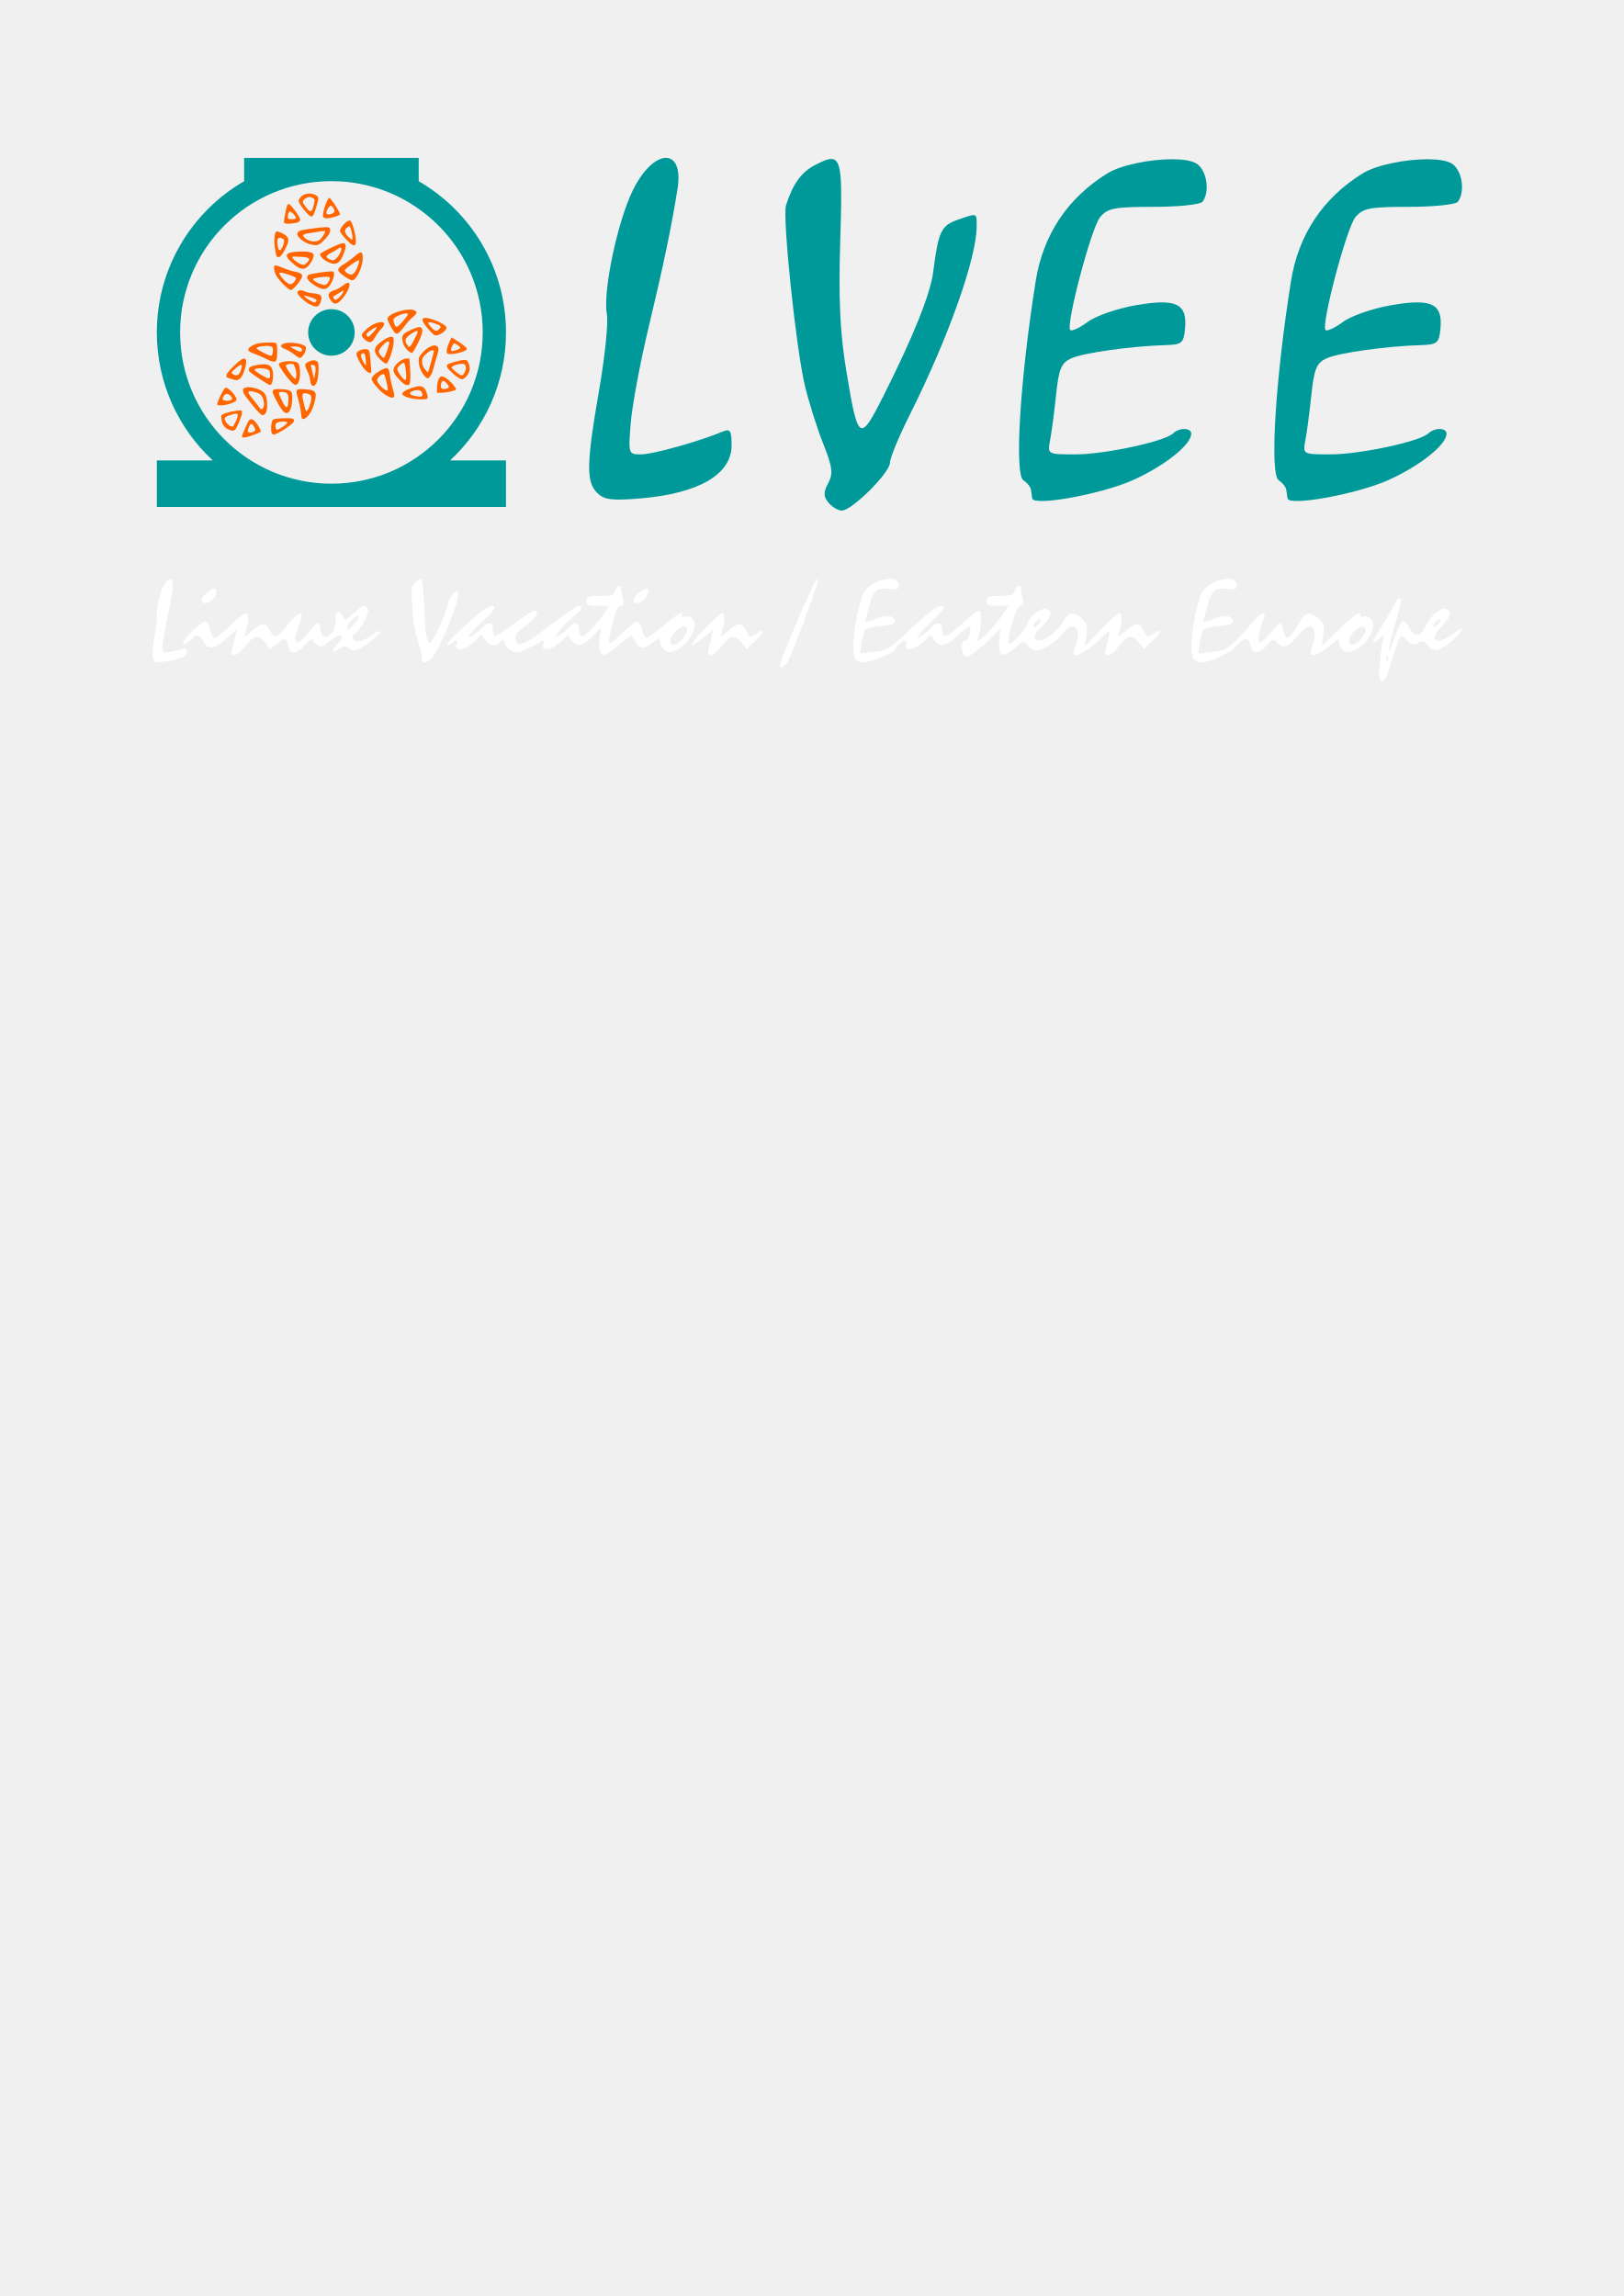
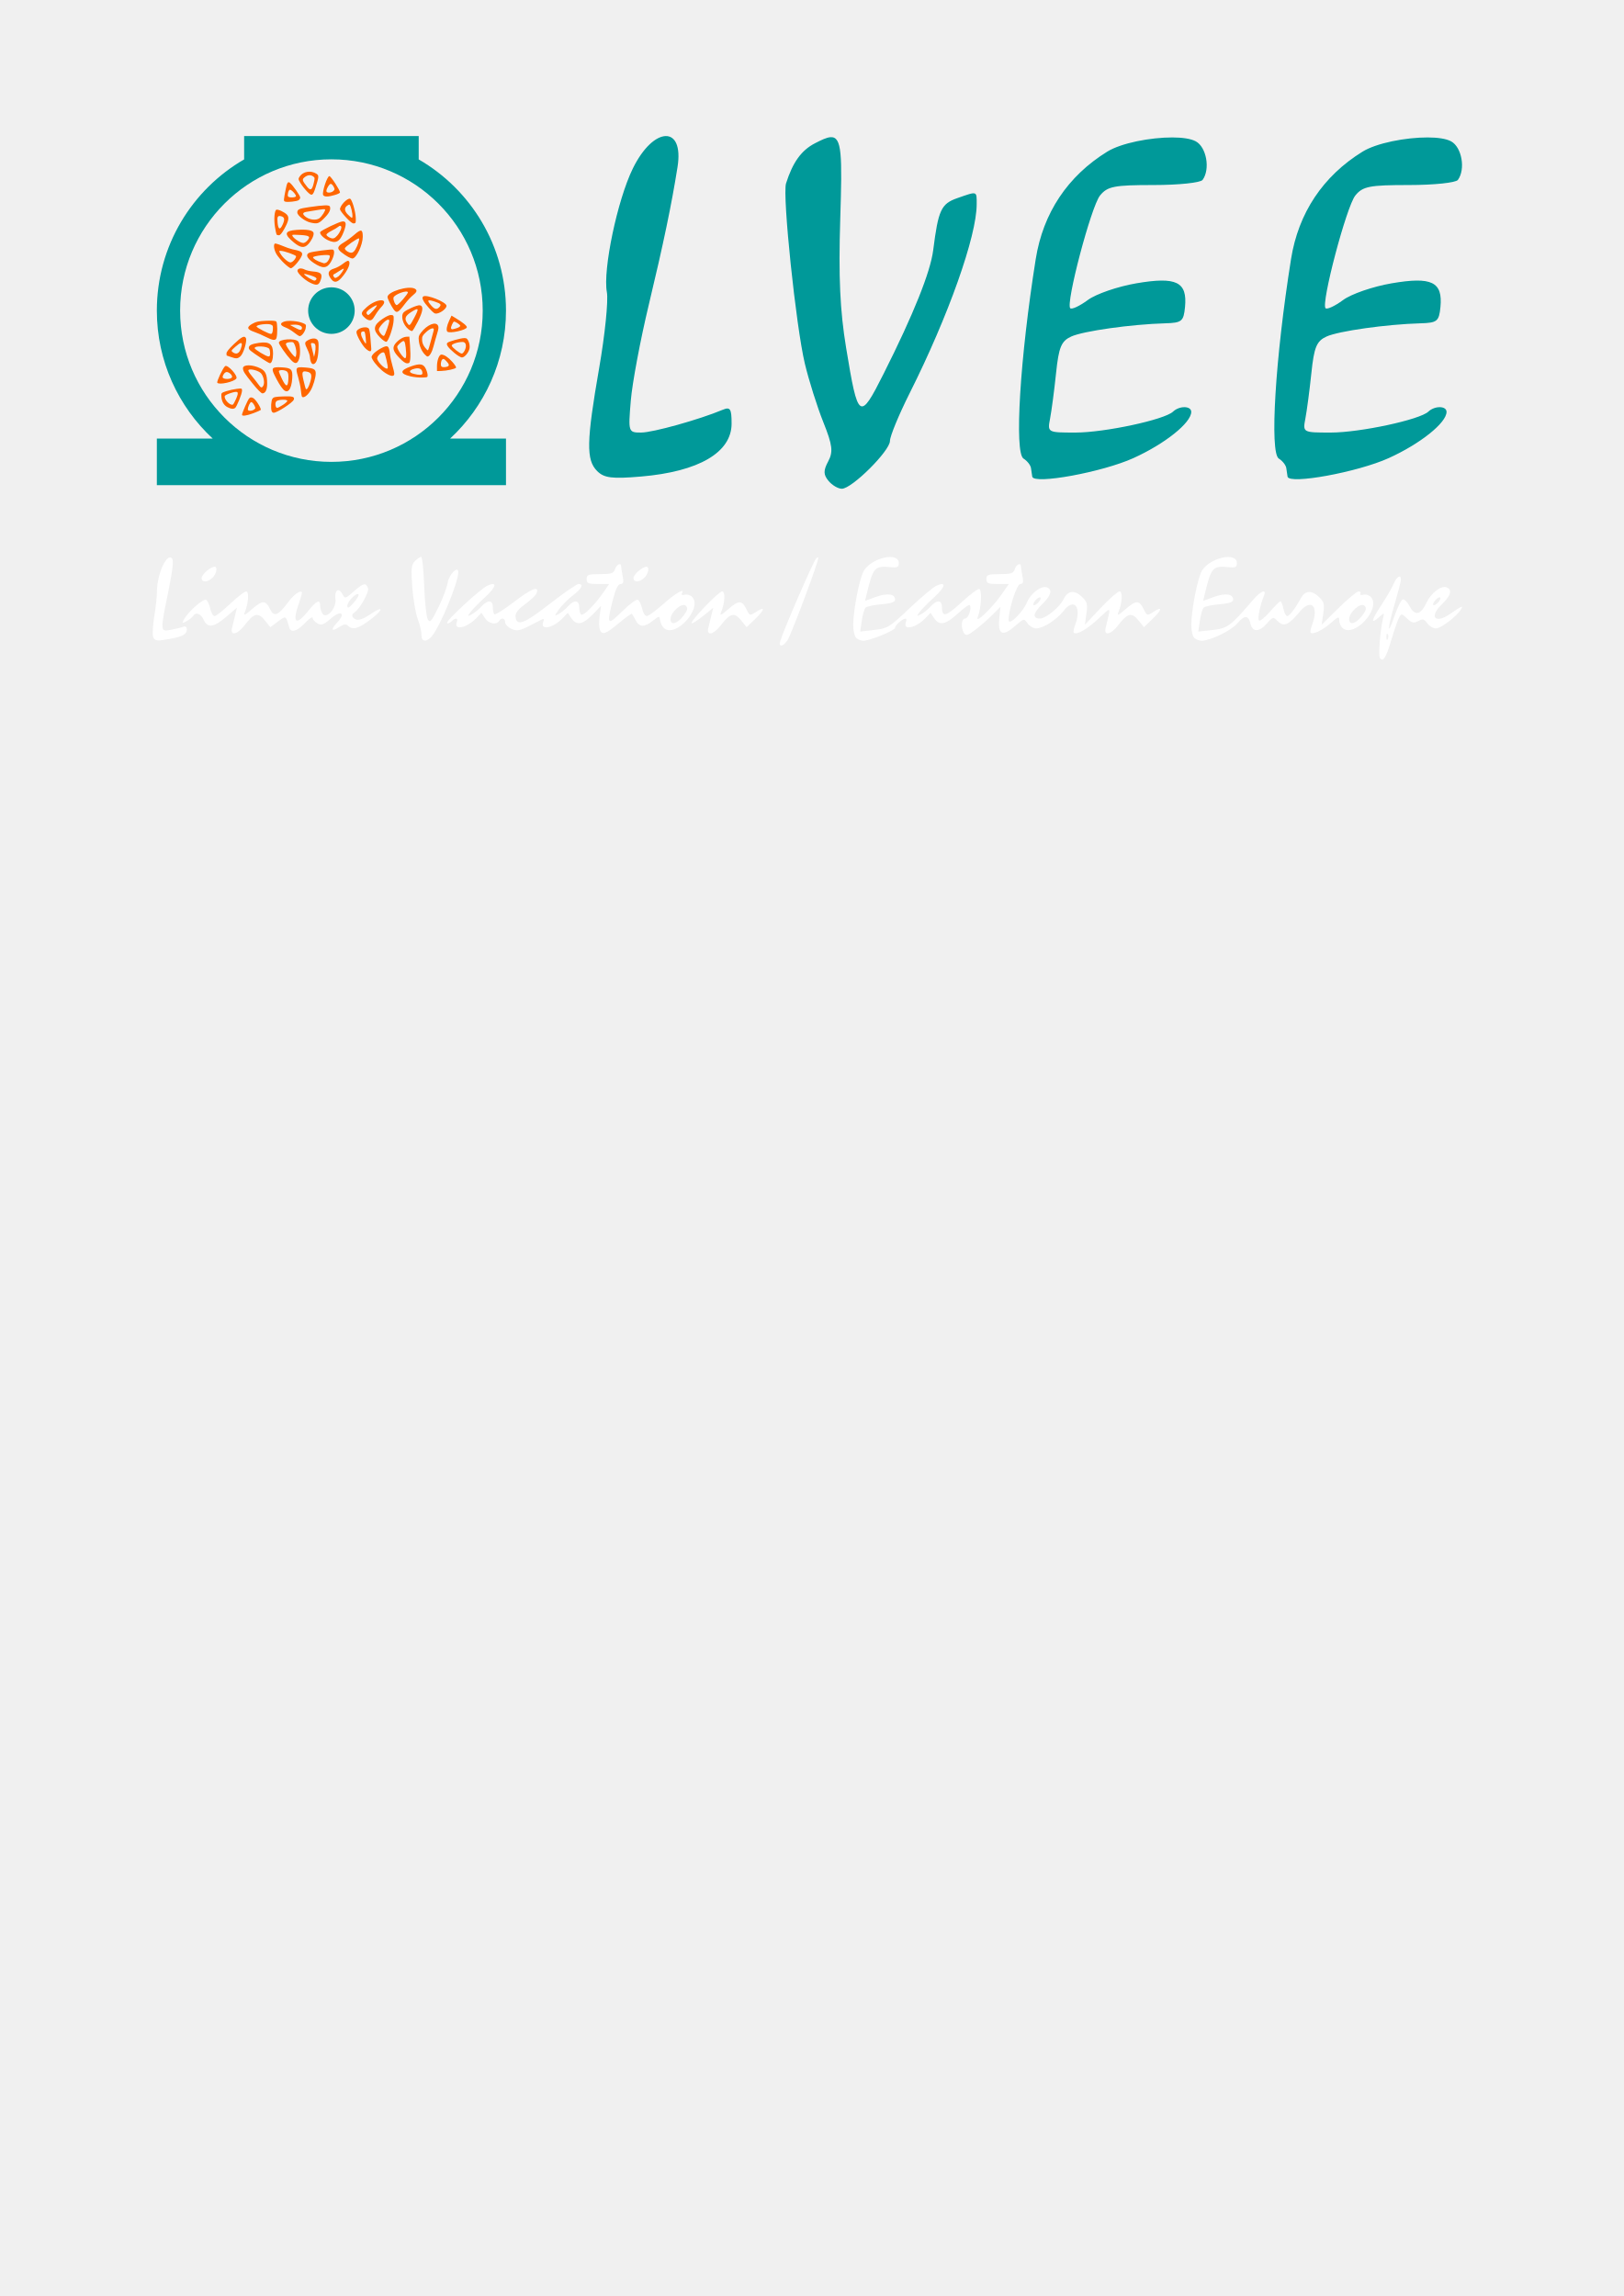
- <svg xmlns="http://www.w3.org/2000/svg" id="svg3904" width="744.094" height="1052.362" version="1.0">
+ <svg xmlns="http://www.w3.org/2000/svg" id="engine_black_" width="744.094" height="1052.362" version="1.0">
  <defs id="defs3907">
    </defs>
-   <g id="g5029">
+   <g id="g5029" transform="translate(0,-9.999995)">
    <g transform="matrix(0.5333333,0,0,0.5333333,-34.78817,-62.23097)" id="g4430">
      <path style="fill:#009999;fill-opacity:1;stroke:none" d="m 275,252.362 0,20 0.125,0 c -44.9,25.919 -75.125,74.43 -75.125,130 0,43.465 18.491,82.605 48.031,110 l -48.031,0 0,40 300,0 0,-40 -48.031,0 C 481.509,484.967 500,445.828 500,402.362 c 0,-55.57 -30.225,-104.081 -75.125,-130 l 0.125,0 0,-20 -75,0 -75,0 z m 75,20 c 71.797,0 130,58.203 130,130 0,71.797 -58.203,130 -130,130 -71.797,0 -130,-58.203 -130,-130 0,-71.797 58.203,-130 130,-130 z" id="rect3820" />
      <path style="fill:#ff6600;fill-opacity:1" d="m 273.178,491.912 c 0,-1.541 4.989,-12.934 6.19,-14.134 1,-1 1.666,-1.061 3.328,-0.304 2.246,1.023 7.483,9.353 6.499,10.337 -0.33,0.33 -3.139,1.555 -6.243,2.724 -5.738,2.16 -9.774,2.728 -9.774,1.377 z m 10.357,-4.523 c 1.418,-1.037 1.426,-1.26 0.138,-3.751 -0.753,-1.457 -1.886,-2.648 -2.517,-2.648 -1.099,0 -2.977,4.022 -2.977,6.376 0,1.443 3.394,1.458 5.356,0.024 z m 15.153,1.451 c -0.937,-2.442 -0.516,-9.185 0.676,-10.816 1,-1.368 2.43,-1.663 9.276,-1.91 8.199,-0.296 9.98,0.275 8.981,2.88 -0.962,2.507 -14.325,11.165 -17.232,11.165 -0.657,0 -1.422,-0.593 -1.7,-1.318 z m 9.665,-5.458 c 2.236,-1.435 3.919,-3.029 3.741,-3.542 -0.488,-1.405 -7.9,-1.051 -9.4,0.449 -1.392,1.392 -0.852,5.702 0.715,5.702 0.483,0 2.708,-1.174 4.944,-2.609 z m -47.512,2.048 c -3.223,-1.588 -5.145,-4.877 -5.4,-9.241 -0.179,-3.064 -0.109,-3.141 4.191,-4.568 2.406,-0.798 6.438,-1.694 8.96,-1.99 4.495,-0.528 4.586,-0.497 4.586,1.573 0,2.662 -4.567,13.998 -6.008,14.912 -1.592,1.01 -3.254,0.83 -6.329,-0.686 z m 7.254,-7.241 c 2.646,-6.201 1.903,-7.027 -4.504,-5.008 -2.626,0.828 -4.95,1.963 -5.165,2.522 -1.004,2.616 4.195,8.333 6.82,7.5 0.451,-0.143 1.733,-2.4 2.849,-5.015 z m 56.387,-2.409 c -0.176,-0.573 -0.53,-3.082 -0.787,-5.575 -0.257,-2.493 -1.274,-7.254 -2.261,-10.58 -2.512,-8.46 -2.169,-8.99 5.448,-8.414 7.888,0.597 9.642,1.518 9.642,5.068 0,3.592 -2.219,11.043 -4.38,14.708 -2.843,4.822 -6.877,7.345 -7.662,4.793 z m 7.39,-12.291 c 1.658,-5.908 0.986,-7.862 -2.976,-8.655 -4.131,-0.826 -4.547,0.285 -2.843,7.599 0.829,3.559 1.683,6.771 1.896,7.137 0.824,1.412 2.588,-1.321 3.923,-6.081 z m -49.328,1.857 c -7.302,-9.008 -8.532,-10.948 -8.532,-13.458 0,-3.385 8.283,-3.289 15.061,0.173 4.271,2.182 5.618,5.176 5.713,12.698 0.069,5.497 -1.444,8.729 -4.087,8.729 -0.961,0 -4.075,-3.109 -8.155,-8.142 z m 9.005,1.412 c 1.272,-2.378 0.215,-7.891 -2.009,-10.477 -1.99,-2.314 -9.386,-4.27 -10.8,-2.857 -0.489,0.489 0.614,2.449 2.934,5.214 2.044,2.437 4.558,5.65 5.586,7.14 2.18,3.159 3.02,3.351 4.289,0.979 z m 16.916,3.188 c -2.068,-2.313 -4.841,-6.903 -7.505,-12.424 -2.819,-5.844 -1.909,-6.803 6.071,-6.4 8.552,0.432 9.799,1.698 9.299,9.447 -0.627,9.728 -3.978,13.723 -7.866,9.377 z m 4.55,-8.663 c 0.184,-3.833 -0.09,-5.44 -1.101,-6.451 -1.602,-1.602 -7.059,-1.838 -7.07,-0.305 -0.004,0.573 1.215,3.557 2.709,6.631 3.496,7.193 5.12,7.23 5.462,0.125 z m -61.082,3.051 c -0.655,-1.06 4.809,-12.647 6.707,-14.222 2.083,-1.729 11.199,8.248 9.685,10.6 -1.85,2.873 -15.052,5.791 -16.392,3.623 z m 12.659,-4.727 c 0.587,-1.528 -2.397,-4.454 -4.541,-4.454 -1.557,0 -3.479,2.393 -3.515,4.376 -0.037,2.058 7.27,2.13 8.057,0.079 z m 153.199,-0.783 c -9.281,-2.276 -9.04,-5.125 0.726,-8.572 7.373,-2.603 10.353,-2.194 12.365,1.696 0.866,1.676 1.65,4.113 1.743,5.418 0.166,2.346 0.114,2.373 -4.833,2.528 -2.751,0.086 -7.25,-0.395 -10,-1.069 z m 10.416,-2.476 c 0,-4.122 -2.985,-5.436 -8.211,-3.614 -3.527,1.229 -3.313,2.904 0.501,3.917 4.92,1.307 7.71,1.197 7.71,-0.303 z m -31.745,-0.295 c -3.987,-2.504 -9.233,-8.052 -11.244,-11.889 -1.074,-2.05 -1.006,-2.433 0.816,-4.584 1.094,-1.291 4.053,-3.456 6.577,-4.811 5.737,-3.081 6.819,-2.42 7.619,4.654 0.316,2.794 1.297,7.382 2.179,10.196 0.882,2.814 1.609,5.961 1.615,6.992 0.015,2.64 -2.804,2.432 -7.563,-0.558 z m 1.91,-4.235 c 0.493,-1.203 -2.135,-12.545 -3.089,-13.337 -1.699,-1.41 -6.656,3.242 -5.921,5.558 1.227,3.865 8.161,9.852 9.011,7.779 z m 42.337,-1.694 c 0,-4.976 1.879,-9.975 3.75,-9.975 2.437,0 6.02,2.398 9.513,6.366 1.898,2.157 3.32,4.326 3.159,4.821 -0.351,1.08 -7.942,2.791 -12.879,2.903 l -3.542,0.08 0,-4.194 z m 9.873,-0.234 c 0.687,-0.828 0.299,-1.761 -1.591,-3.831 -2.049,-2.243 -2.72,-2.553 -3.723,-1.721 -1.242,1.03 -1.685,5.074 -0.668,6.09 0.967,0.967 5.037,0.601 5.983,-0.539 z m -118.224,-3.483 c -0.46,-1.209 -0.836,-3.114 -0.836,-4.232 0,-1.118 -0.938,-3.977 -2.084,-6.353 -2.559,-5.304 -2.582,-6.154 -0.208,-7.657 3.281,-2.078 6.922,-2.437 8.518,-0.841 1.185,1.185 1.379,2.664 1.127,8.587 -0.322,7.586 -1.809,11.949 -4.231,12.415 -0.943,0.182 -1.742,-0.49 -2.286,-1.919 z m 3.99,-13.342 c -0.181,-1.867 -0.718,-2.568 -2.118,-2.767 -2.106,-0.299 -2.168,-0.077 -1.118,4.017 0.411,1.604 1.026,4.042 1.366,5.418 l 0.618,2.5 0.747,-3.334 c 0.411,-1.834 0.638,-4.459 0.505,-5.834 z m -45.667,10.832 c -10.653,-7.063 -11.669,-7.894 -11.669,-9.544 0,-2.176 2.405,-3.363 8.63,-4.261 9.127,-1.315 12.208,1.009 12.208,9.209 0,4.758 -1.179,8.384 -2.688,8.269 -0.584,-0.045 -3.5,-1.698 -6.48,-3.673 z m 6.655,-4.789 c -0.007,-1.49 -0.336,-3.22 -0.732,-3.844 -1.511,-2.385 -12.641,-2.948 -12.557,-0.636 0.042,1.166 9.854,7.086 11.843,7.145 1.101,0.033 1.455,-0.62 1.446,-2.665 z m 17.888,5.635 c -4.048,-4.292 -10.373,-13.318 -10.373,-14.801 0,-3.109 13.601,-4.054 16.507,-1.147 1.79,1.79 2.298,10.764 0.854,15.095 -1.477,4.428 -3.396,4.663 -6.988,0.854 z m 4.629,-6.336 c 0,-1.821 -0.553,-4.635 -1.229,-6.254 -1.135,-2.717 -1.47,-2.922 -4.369,-2.682 -2.003,0.166 -3.226,0.719 -3.38,1.529 -0.302,1.6 7.208,11.812 8.225,11.183 0.414,-0.256 0.752,-1.955 0.752,-3.777 z m 88.633,4.706 c -4.958,-5.119 -6.118,-8.081 -4.37,-11.158 1.92,-3.379 6.972,-6.947 10.044,-7.092 l 2.795,-0.132 0.622,7.918 c 0.342,4.355 0.413,9.512 0.157,11.46 -0.413,3.153 -0.706,3.542 -2.658,3.542 -1.563,0 -3.458,-1.306 -6.589,-4.538 z m 5.732,-4.287 c -0.405,-7.011 -1.119,-10.345 -2.216,-10.345 -1.341,0 -5.466,3.785 -5.466,5.016 0,2.472 5.532,10.229 6.952,9.749 0.602,-0.203 0.877,-1.868 0.729,-4.42 z m -150.625,3.384 c -1.834,-0.661 -3.428,-1.207 -3.542,-1.214 -0.115,-0.007 -0.209,-0.856 -0.21,-1.888 -0.002,-1.249 2.078,-3.858 6.23,-7.815 6.802,-6.483 9.167,-7.694 10.427,-5.338 1.236,2.31 -2.031,13.327 -4.643,15.654 -2.429,2.165 -3.67,2.255 -8.262,0.601 z m 7.47,-4.812 c 0.692,-1.055 1.497,-3.118 1.79,-4.584 0.729,-3.647 -0.805,-3.442 -5.51,0.737 -3.602,3.199 -3.687,3.379 -2.133,4.549 2.327,1.751 4.408,1.502 5.852,-0.702 z m 184.517,1.284 c -5.438,-4.554 -7.3,-7.269 -5.928,-8.641 1.173,-1.173 11.574,-4.06 14.628,-4.06 1.921,0 2.587,0.56 3.628,3.052 0.787,1.884 1.077,4.108 0.758,5.81 -0.666,3.551 -4.254,7.811 -6.568,7.798 -0.991,-0.005 -3.924,-1.787 -6.517,-3.959 z m 9.01,-2.195 c 1.844,-3.868 0.989,-7.173 -1.856,-7.173 -4.282,0 -9.614,1.822 -9.35,3.195 0.303,1.572 6.961,6.807 8.658,6.807 0.659,0 1.806,-1.273 2.548,-2.829 z m -34.473,3.454 c -2.684,-2.935 -4.456,-7.018 -4.985,-11.486 -0.426,-3.597 -0.204,-4.472 1.797,-7.097 5.171,-6.779 12.629,-9.923 14.638,-6.169 0.707,1.322 0.545,2.887 -0.712,6.876 -0.895,2.841 -2.289,7.754 -3.097,10.918 -1.339,5.243 -3.468,8.833 -5.238,8.833 -0.379,0 -1.46,-0.844 -2.403,-1.875 z m 5.272,-11.25 c 1.049,-4.012 2.156,-8.139 2.461,-9.171 0.909,-3.078 -2.533,-2.348 -6.537,1.387 -3.055,2.85 -3.487,3.692 -3.409,6.657 0.061,2.315 0.813,4.343 2.364,6.377 1.251,1.64 2.486,2.772 2.744,2.513 0.258,-0.258 1.328,-3.752 2.376,-7.765 z m -55.823,6.449 c -3.012,-2.644 -8.036,-11.551 -8.036,-14.246 0,-3.282 8.479,-5.703 10.646,-3.04 0.466,0.573 1.063,4.042 1.326,7.71 0.263,3.667 0.584,7.757 0.713,9.087 0.327,3.371 -1.185,3.53 -4.649,0.489 z m -0.179,-9.949 c -0.521,-4.602 -0.763,-5.106 -2.343,-4.88 -1.396,0.199 -1.71,0.745 -1.511,2.622 0.232,2.183 3.546,8.278 4.165,7.659 0.148,-0.148 0.009,-2.579 -0.311,-5.401 z m 12.625,0.478 c -6.687,-6.687 -6.199,-10.716 1.96,-16.192 3.572,-2.398 6.053,-3.501 7.494,-3.334 2.017,0.234 2.145,0.515 2.015,4.418 -0.19,5.715 -4.43,18.257 -6.288,18.6 -0.818,0.151 -3.027,-1.338 -5.181,-3.492 z m 5.859,-7.648 c 2.294,-6.92 2.384,-7.877 0.748,-7.877 -1.921,0 -7.918,6.43 -7.918,8.49 0,1.991 3.173,5.872 4.452,5.446 0.439,-0.146 1.662,-2.873 2.718,-6.059 z m -104.272,6.944 c -2.751,-1.432 -7.251,-3.383 -10.002,-4.337 -6.355,-2.203 -6.689,-4.102 -1.25,-7.103 3.04,-1.678 5.223,-2.134 11.525,-2.411 5.256,-0.23 8.091,-0.024 8.752,0.637 1.024,1.025 1.134,11.11 0.155,14.195 -0.753,2.371 -3.249,2.104 -9.179,-0.982 z m 6.091,-6.287 c 0.226,-3.115 0.009,-3.632 -1.817,-4.326 -2.894,-1.1 -12.192,0.143 -12.192,1.631 0,1.064 10.894,6.656 12.502,6.418 0.837,-0.124 1.335,-1.355 1.507,-3.723 z m 18.294,2.581 c -2.072,-1.68 -5.402,-3.659 -7.401,-4.397 -4.72,-1.744 -5.15,-3.73 -1.097,-5.068 3.553,-1.172 11.688,-0.499 16.066,1.331 2.675,1.117 2.822,1.382 2.361,4.226 -0.501,3.089 -3.379,6.962 -5.173,6.962 -0.544,0 -2.685,-1.375 -4.757,-3.054 z m 6.723,-3.888 c 0.344,-1.774 -3.324,-3.226 -7.307,-2.891 l -2.964,0.249 4.167,2.251 c 4.527,2.445 5.691,2.52 6.103,0.391 z m 124.893,3.053 c -1.121,-1.121 -0.487,-4.974 1.531,-9.309 l 2.07,-4.447 3.131,1.888 c 6.665,4.019 10.267,6.957 10.031,8.183 -0.46,2.387 -14.889,5.559 -16.763,3.685 z m 7.891,-2.91 c 1.772,-0.531 3.222,-1.459 3.222,-2.062 0,-0.928 -3.99,-3.64 -5.355,-3.64 -0.843,0 -3.043,5.059 -2.548,5.859 0.629,1.018 0.777,1.013 4.681,-0.156 z m -41.252,0.909 c -4.785,-3.764 -7.005,-11.691 -4.091,-14.605 2.22,-2.22 11.589,-6.334 13.732,-6.03 3.455,0.49 2.938,4.988 -1.609,13.982 -2.19,4.332 -4.388,8 -4.883,8.149 -0.495,0.149 -1.912,-0.524 -3.149,-1.496 z m 4.839,-9.732 c 4.447,-8.375 4.069,-9.268 -2.234,-5.271 -5.909,3.747 -6.555,6.099 -2.935,10.674 1.193,1.507 1.882,0.787 5.169,-5.403 z m -39.963,1.502 c -0.917,-0.385 -2.543,-1.643 -3.614,-2.796 -2.327,-2.506 -1.811,-3.945 2.902,-8.083 8.723,-7.659 19.932,-7.796 12.564,-0.154 -1.626,1.687 -4.047,4.942 -5.379,7.234 -2.511,4.319 -3.646,4.985 -6.473,3.799 z m 7.889,-12.391 c -0.865,-0.326 -6.712,3.337 -8.212,5.145 -0.917,1.105 -0.931,1.605 -0.075,2.637 0.916,1.103 1.585,0.686 5.013,-3.126 2.176,-2.419 3.649,-4.515 3.274,-4.656 z m 44.732,2.245 c -4.893,-5.406 -6.52,-8.779 -4.761,-9.866 2.98,-1.842 19.441,4.739 19.901,7.956 0.297,2.08 -4.329,5.947 -7.99,6.679 -2.131,0.426 -2.931,-0.107 -7.15,-4.77 z m 9.009,-0.685 c 1.911,-2.112 1.277,-2.953 -3.436,-4.559 -6.864,-2.339 -7.715,-1.557 -3.515,3.227 2.918,3.323 4.819,3.688 6.951,1.332 z m -39.378,1.823 c -2.313,-3.283 -5.167,-9.101 -5.167,-10.533 0,-4.481 18.063,-10.001 23.392,-7.149 2.414,1.292 1.968,2.883 -1.6,5.709 -1.767,1.399 -4.841,4.713 -6.831,7.363 -5.826,7.759 -7.141,8.377 -9.795,4.611 z m 8.087,-8.448 c 2.337,-2.698 4.25,-5.373 4.25,-5.943 0,-2.586 -11.855,1.684 -12.368,4.456 -0.388,2.094 1.496,6.394 2.801,6.394 0.587,0 2.979,-2.208 5.317,-4.906 z m -79.882,-14.43 c -4.948,-2.449 -11.12,-8.418 -10.744,-10.39 0.383,-2.007 3.298,-2.365 6.359,-0.782 1.346,0.696 4.561,1.424 7.144,1.618 7.152,0.537 8.507,2.46 5.984,8.497 -1.456,3.484 -3.373,3.716 -8.743,1.058 z m 5.593,-3.207 c 0.174,-0.902 -1.332,-1.783 -5.2,-3.041 -2.994,-0.974 -5.444,-1.464 -5.444,-1.091 0,1.113 7.76,5.91 9.133,5.646 0.697,-0.134 1.377,-0.816 1.512,-1.514 z m 12.788,0.387 c -3.795,-4.824 -3.008,-7.705 2.552,-9.347 2.003,-0.591 5.292,-2.381 7.31,-3.978 2.017,-1.596 4.072,-2.77 4.566,-2.608 2.921,0.96 -0.012,8.267 -5.963,14.854 -3.451,3.82 -6.047,4.151 -8.464,1.078 z m 6.21,-2.659 c 1.889,-1.581 4.847,-5.985 4.352,-6.48 -0.171,-0.171 -1.983,0.797 -4.026,2.152 -2.043,1.355 -4.063,2.582 -4.489,2.726 -1.114,0.377 0.1,3.083 1.374,3.061 0.587,-0.01 1.842,-0.667 2.789,-1.459 z m -46.76,-11.128 c -2.484,-2.349 -5.462,-5.885 -6.618,-7.858 -2.093,-3.572 -2.781,-8.19 -1.352,-9.074 0.413,-0.255 3.32,0.619 6.46,1.943 3.14,1.324 7.022,2.662 8.626,2.975 6.52,1.27 8.335,2.174 8.335,4.152 0,2.864 -7.485,12.133 -9.799,12.133 -0.625,0 -3.169,-1.922 -5.652,-4.271 z m 8.745,-2.955 c 0.962,-1.224 1.623,-2.63 1.468,-3.126 -0.325,-1.039 -10.079,-4.5 -12.937,-4.591 -1.919,-0.061 -1.92,-0.057 -0.417,2.521 2.005,3.439 6.598,7.42 8.559,7.42 0.868,0 2.365,-1.001 3.327,-2.225 z m 19.208,4.239 c -7.882,-4.482 -10.42,-8.764 -6.156,-10.385 2.728,-1.037 18.71,-3.143 20.117,-2.65 1.505,0.526 1.249,4.234 -0.57,8.239 -3.305,7.279 -6.816,8.536 -13.391,4.797 z m 7.881,-1.699 c 1.888,-0.725 4.145,-5.293 3.121,-6.317 -1.116,-1.116 -13.688,0.289 -14.114,1.577 -0.331,1.001 3.408,3.304 7.274,4.479 1.149,0.35 2.152,0.668 2.229,0.707 0.077,0.039 0.747,-0.161 1.489,-0.446 z m 19.208,-5.051 c -1.375,-0.734 -3.927,-2.454 -5.67,-3.822 -4.285,-3.363 -3.875,-5.213 1.92,-8.661 2.521,-1.5 6.557,-4.455 8.968,-6.566 5.87,-5.14 7.289,-4.804 7.27,1.718 -0.021,7.114 -5.655,18.814 -9.005,18.7 -0.54,-0.018 -2.108,-0.634 -3.483,-1.368 z m 6.082,-6.308 c 2.01,-3.332 3.848,-8.893 3.164,-9.576 -0.756,-0.756 -12.164,7.287 -12.164,8.576 0,1.509 3.283,3.709 5.535,3.709 1.174,0 2.416,-0.971 3.464,-2.709 z m -52.511,-5.879 c -9.132,-7.444 -8.535,-10.321 2.297,-11.063 8.934,-0.612 14.043,0.36 14.385,2.736 0.316,2.199 -1.794,6.539 -4.677,9.622 -3.247,3.47 -6.603,3.108 -12.005,-1.295 z m 10.973,-1.571 c 3.355,-3.602 2.38,-4.559 -5.172,-5.077 -3.779,-0.259 -7.048,-0.295 -7.264,-0.079 -1.33,1.33 6.162,6.936 9.31,6.966 0.784,0.008 2.191,-0.807 3.126,-1.81 z m 17.731,-0.771 c -3.911,-1.936 -7.018,-5.292 -6.328,-6.835 0.647,-1.447 16.362,-8.954 19.162,-9.153 3.207,-0.229 3.522,2.214 1.116,8.648 -3.368,9.007 -6.865,10.847 -13.949,7.341 z m 8.257,-3.788 c 2.532,-2.883 4.26,-7.078 3.307,-8.03 -0.624,-0.624 -1.32,-0.501 -2.363,0.417 -0.813,0.716 -3.447,2.289 -5.854,3.495 -2.407,1.206 -4.376,2.702 -4.376,3.325 0,0.623 1.201,1.714 2.67,2.425 2.835,1.373 4.292,1.013 6.616,-1.633 z m -52.122,-0.977 c -0.235,-0.38 -0.847,-3.287 -1.359,-6.46 -1.047,-6.48 -0.426,-14.17 1.193,-14.791 1.467,-0.563 7.233,2.147 9.147,4.299 2.047,2.301 1.426,5.439 -2.449,12.368 -2.002,3.58 -3.457,5.276 -4.527,5.276 -0.867,0 -1.769,-0.311 -2.004,-0.691 z m 5.381,-8.815 c 1.866,-4.219 1.462,-6.128 -1.454,-6.86 -2.987,-0.75 -3.579,0.375 -3.025,5.742 0.611,5.917 2.183,6.31 4.48,1.118 z m 23.703,-1.444 c -4.819,-1.113 -11.252,-6.039 -11.252,-8.615 0,-2.681 1.5,-3.371 10.002,-4.605 13.101,-1.901 17.419,-2.023 17.999,-0.512 0.908,2.365 -0.411,5.34 -4.045,9.124 -5.406,5.63 -6.523,6.035 -12.703,4.608 z m 7.664,-3.635 c 2.163,-1.515 5.65,-6.968 4.921,-7.696 -0.288,-0.288 -2.862,-0.088 -5.721,0.443 -2.859,0.532 -6.979,1.205 -9.157,1.495 -4.218,0.563 -4.937,1.697 -2.483,3.917 3.402,3.079 9.404,3.967 12.44,1.841 z m 22.891,-0.824 c -2.824,-3.019 -5.132,-6.131 -5.129,-6.917 0.013,-3.283 6.431,-9.933 8.734,-9.049 1.607,0.617 4.575,10.707 4.817,16.373 0.174,4.09 0.008,4.611 -1.546,4.833 -1.241,0.177 -3.22,-1.331 -6.876,-5.24 z m 5.434,-3.194 c -0.271,-1.98 -0.891,-4.647 -1.378,-5.927 -0.831,-2.185 -0.998,-2.251 -2.745,-1.097 -2.913,1.925 -2.806,4.582 0.316,7.802 1.504,1.552 3.087,2.821 3.518,2.821 0.444,0 0.57,-1.56 0.29,-3.6 z m -57.531,-10.286 c -1.636,-0.464 -1.627,-0.768 0.34,-10.702 1.126,-5.69 1.927,-6.887 3.651,-5.457 2.561,2.125 8.799,11.055 8.799,12.595 0,0.855 -0.685,1.922 -1.523,2.37 -1.885,1.009 -9.188,1.783 -11.266,1.194 z m 9.08,-4.518 c 0.637,-1.031 -3.578,-5.767 -5.133,-5.767 -1.164,0 -2.397,4.509 -1.59,5.814 0.702,1.135 6.015,1.098 6.722,-0.047 z m 23.392,-1.231 c -1.012,-2.637 3.484,-16.204 5.37,-16.204 1.298,0 9.12,12.008 9.12,14.002 0,1.142 -7.624,3.501 -11.314,3.501 -1.655,0 -2.867,-0.496 -3.175,-1.299 z m 8.767,-3.386 c 1.359,-1.23 1.382,-1.566 0.253,-3.751 -0.682,-1.32 -1.784,-2.399 -2.448,-2.399 -1.292,0 -3.751,4.071 -3.751,6.21 0,1.742 4,1.702 5.946,-0.06 z m -22.611,0.352 c -1.91,-1.972 -4.42,-5.185 -5.577,-7.141 -2.017,-3.409 -2.046,-3.644 -0.701,-5.696 2.865,-4.373 9.638,-5.478 14.411,-2.351 2.221,1.455 2.15,2.544 -0.774,11.753 -2.345,7.386 -3.161,7.767 -7.358,3.434 z m 5.706,-6.845 c 1.122,-4.597 1.1,-4.992 -0.331,-6.038 -2.19,-1.601 -4.819,-1.384 -7.349,0.606 -2.454,1.931 -2.236,2.86 1.897,8.083 2.999,3.789 4.364,3.164 5.783,-2.65 z" id="path2468" />
      <path style="fill:#009999;fill-opacity:1;stroke:none" id="path3842" d="m 157.193,149.691 c 0,9.208 -7.997,16.672 -17.863,16.672 -9.865,0 -17.863,-7.464 -17.863,-16.672 0,-9.208 7.997,-16.672 17.863,-16.672 9.865,0 17.863,7.464 17.863,16.672 z" transform="matrix(1.11964,0,0,1.199614,194,222.7911)" />
    </g>
    <path id="path2437" d="m 305.004,72.365 c -4.318,0.147 -10.236,5.131 -15.017,14.903 -7.082,14.475 -13.784,46.461 -11.877,56.643 0.724,3.865 -0.884,19.542 -3.54,34.831 -5.85,33.674 -6.006,42.072 -0.914,47.164 3.201,3.201 6.863,3.64 20.099,2.512 26.509,-2.258 41.512,-11.04 41.512,-24.267 0,-6.785 -0.614,-7.777 -4.054,-6.338 -10.853,4.539 -32.074,10.449 -37.4,10.449 -5.883,0 -5.938,-0.186 -4.739,-14.618 0.668,-8.044 4.365,-27.765 8.222,-43.853 6.784,-28.291 10.476,-46.105 13.19,-63.21 1.533,-9.662 -1.164,-14.364 -5.482,-14.218 z m 75.6,0.514 c -1.762,0.118 -4.067,1.21 -7.138,2.798 -6.245,3.23 -10.181,8.711 -13.247,18.386 -1.732,5.463 4.54,65.547 8.622,82.623 1.846,7.722 5.645,19.769 8.451,26.78 4.248,10.613 4.592,13.624 2.227,18.044 -2.248,4.201 -2.186,6.067 0.171,8.908 1.639,1.974 4.391,3.597 6.11,3.597 4.598,0 22.041,-17.354 22.041,-21.926 0,-2.158 4.091,-12.038 9.079,-21.983 17.762,-35.413 30.663,-71.872 30.663,-86.449 0,-6.226 0.455,-6.099 -8.85,-2.855 -7.435,2.592 -8.736,5.374 -11.077,23.868 -1.265,9.993 -8.983,29.298 -22.669,56.529 -11.031,21.949 -11.776,21.476 -17.244,-11.82 -2.807,-17.089 -3.507,-32.467 -2.684,-58.984 0.916,-29.504 0.831,-37.869 -4.454,-37.515 z m 156.682,0.114 c -10.076,-0.025 -23.476,2.562 -29.863,6.509 -18.157,11.221 -29.407,28.113 -32.775,49.22 -7.226,45.287 -9.89,88.82 -5.596,91.474 1.727,1.067 3.265,3.063 3.426,4.397 0.161,1.334 0.41,3.081 0.571,3.883 0.743,3.702 32.15,-2.062 46.365,-8.508 14.474,-6.563 26.494,-16.182 26.494,-21.184 0,-2.818 -5.412,-2.895 -8.337,-0.114 -3.886,3.694 -31.364,9.593 -44.709,9.593 -12.776,0 -12.872,-0.007 -11.648,-6.395 0.678,-3.539 1.921,-12.898 2.741,-20.784 1.245,-11.988 2.401,-14.764 6.966,-16.844 5.5,-2.506 27.48,-5.607 43.053,-6.053 7.614,-0.218 8.441,-0.882 9.079,-7.423 1.131,-11.594 -3.907,-14.061 -22.326,-10.906 -8.493,1.455 -18.469,4.884 -22.212,7.651 -3.739,2.765 -7.37,4.449 -8.051,3.769 -2.167,-2.167 9.579,-46.651 13.647,-51.675 3.412,-4.214 6.545,-4.796 24.61,-4.796 11.375,0 21.438,-1.054 22.383,-2.341 3.605,-4.907 1.806,-15.054 -3.14,-17.701 -2.233,-1.195 -6.097,-1.759 -10.678,-1.77 z m 116.998,0 c -10.076,-0.025 -23.476,2.562 -29.863,6.509 -18.157,11.221 -29.407,28.113 -32.775,49.22 -7.226,45.287 -9.89,88.82 -5.596,91.474 1.727,1.067 3.265,3.063 3.426,4.397 0.161,1.334 0.41,3.081 0.571,3.883 0.743,3.702 32.15,-2.062 46.365,-8.508 14.474,-6.563 26.494,-16.182 26.494,-21.184 0,-2.818 -5.412,-2.895 -8.337,-0.114 -3.886,3.694 -31.364,9.593 -44.709,9.593 -12.776,0 -12.872,-0.007 -11.648,-6.395 0.678,-3.539 1.921,-12.898 2.741,-20.784 1.245,-11.988 2.401,-14.764 6.966,-16.844 5.5,-2.506 27.48,-5.607 43.053,-6.053 7.614,-0.218 8.498,-0.882 9.136,-7.423 1.131,-11.594 -3.964,-14.061 -22.383,-10.906 -8.493,1.455 -18.469,4.884 -22.212,7.651 -3.739,2.765 -7.37,4.449 -8.051,3.769 -2.167,-2.167 9.579,-46.651 13.647,-51.675 3.412,-4.214 6.545,-4.796 24.61,-4.796 11.375,0 21.438,-1.054 22.383,-2.341 3.605,-4.907 1.806,-15.054 -3.14,-17.701 -2.233,-1.195 -6.097,-1.759 -10.678,-1.77 z" style="fill:#009999;fill-opacity:1" />
    <path style="fill:#ffffff;fill-opacity:1" d="m 632.357,311.515 c -0.765,-1.238 0.124,-12.479 1.425,-18.004 0.663,-2.817 0.656,-2.819 -1.773,-0.667 -4,3.545 -3.655,1.621 0.971,-5.415 2.397,-3.645 4.965,-8.093 5.707,-9.885 1.372,-3.312 3.356,-4.417 3.313,-1.845 -0.013,0.777 -1.285,5.713 -2.827,10.968 -3.45,11.758 -3.566,15.715 -0.17,5.801 1.368,-3.994 3.087,-7.462 3.819,-7.706 0.732,-0.244 2.154,1.147 3.159,3.091 2.356,4.557 5.057,4.062 7.628,-1.398 2.218,-4.711 6.752,-8.231 9.328,-7.242 2.77,1.063 1.973,3.748 -2.36,7.957 -5.795,5.628 -2.811,8.898 3.89,4.263 5.302,-3.667 6.218,-4.063 5.124,-2.211 -1.902,3.219 -9.224,8.811 -11.537,8.811 -1.282,0 -3.075,-1.062 -3.984,-2.359 -1.403,-2.003 -2.027,-2.159 -4.129,-1.034 -2.086,1.116 -2.89,0.937 -5.1,-1.14 -2.507,-2.355 -2.673,-2.372 -3.729,-0.38 -0.608,1.147 -2.193,5.754 -3.524,10.239 -2.456,8.277 -3.832,10.422 -5.233,8.155 z m 3.566,-10.913 c -0.376,-0.376 -0.643,0.292 -0.594,1.484 0.054,1.317 0.322,1.585 0.683,0.683 0.327,-0.816 0.287,-1.792 -0.089,-2.168 z m 24.197,-16.416 c 0,-0.631 -0.75,-0.508 -1.696,0.277 -0.933,0.774 -1.696,1.917 -1.696,2.539 0,0.631 0.75,0.508 1.696,-0.277 0.933,-0.774 1.696,-1.917 1.696,-2.539 z m -302.556,19.628 c 1.89,-5.954 15.261,-36.711 16.45,-37.839 1.067,-1.012 1.189,-0.672 0.547,1.524 -2.077,7.1 -12.161,33.625 -13.65,35.906 -2.018,3.091 -4.285,3.368 -3.346,0.409 z M 70.204,302.008 c -0.406,-1.059 -0.187,-5.313 0.488,-9.452 0.675,-4.14 1.221,-9.121 1.213,-11.069 -0.031,-8.016 4.385,-18.056 6.866,-15.614 0.87,0.856 0.407,5.188 -1.62,15.14 -3.807,18.694 -3.815,18.588 1.199,17.647 2.221,-0.417 4.766,-1.037 5.654,-1.378 0.972,-0.373 1.616,0.078 1.616,1.13 0,2.588 -2.303,3.625 -11.015,4.96 -2.753,0.422 -3.848,0.083 -4.403,-1.364 z m 122.967,-0.864 c 0.049,-1.399 -0.728,-4.737 -1.726,-7.416 -0.998,-2.679 -2.13,-9.317 -2.516,-14.751 -0.597,-8.416 -0.415,-10.165 1.229,-11.809 1.061,-1.061 2.34,-1.93 2.841,-1.93 0.501,0 1.127,5.98 1.392,13.288 0.265,7.308 1.003,14.214 1.642,15.346 0.996,1.765 1.682,1 4.819,-5.372 2.012,-4.087 3.95,-9.23 4.307,-11.431 0.628,-3.867 4.871,-8.063 4.857,-4.802 -0.021,4.828 -8.427,25.138 -12.187,29.443 -2.41,2.76 -4.762,2.474 -4.657,-0.565 z m 199.151,1.187 c -0.746,-0.746 -1.339,-3.418 -1.318,-5.937 0.062,-7.192 3.009,-21.98 4.979,-24.987 3.894,-5.943 15.903,-8.466 15.903,-3.342 0,1.871 -0.632,2.199 -3.654,1.896 -7.424,-0.743 -8.088,5.5e-4 -11.081,12.417 l -0.724,3.004 4.98,-1.791 c 5.262,-1.892 8.783,-1.387 8.783,1.261 0,1.114 -1.878,1.748 -6.26,2.111 -3.443,0.286 -6.713,0.985 -7.268,1.554 -0.554,0.569 -1.335,3.272 -1.736,6.006 l -0.728,4.971 6.46,-0.759 c 6.162,-0.724 6.904,-1.18 16.106,-9.89 5.306,-5.022 10.834,-9.672 12.284,-10.333 4.808,-2.191 4.367,0.384 -0.887,5.181 -2.849,2.601 -5.895,5.702 -6.769,6.892 -1.465,1.994 -1.411,2.069 0.684,0.953 1.251,-0.666 3.238,-2.276 4.416,-3.578 2.877,-3.179 5.184,-3.004 5.184,0.394 0,4.73 1.87,4.269 8.834,-2.179 3.705,-3.43 7.369,-6.236 8.142,-6.236 1.497,0 1.093,8.586 -0.611,13.005 -1.249,3.238 6.709,-4.373 10.939,-10.461 l 3.339,-4.806 -5.143,0 c -4.389,0 -5.143,-0.332 -5.143,-2.262 0,-1.984 0.754,-2.262 6.144,-2.262 5.151,0 6.26,-0.366 6.862,-2.262 0.709,-2.235 2.827,-3.188 2.827,-1.272 0,0.544 0.318,2.58 0.707,4.524 0.541,2.704 0.308,3.534 -0.993,3.534 -1.619,0 -5.368,11.566 -5.368,16.559 0,2.795 6.486,-3.533 8.48,-8.272 1.734,-4.123 6.539,-7.71 9.04,-6.75 2.77,1.063 1.973,3.748 -2.36,7.957 -4.008,3.893 -4.31,6.339 -0.781,6.339 2.649,0 9.035,-5.213 10.738,-8.767 1.942,-4.051 4.963,-4.494 8.432,-1.235 2.461,2.312 2.725,3.281 2.11,7.736 l -0.703,5.093 7.201,-7.634 c 3.961,-4.198 7.856,-7.634 8.657,-7.634 1.553,0 1.256,5.372 -0.532,9.613 -0.708,1.679 0.15,1.299 3.327,-1.472 4.827,-4.212 6.259,-4.189 8.365,0.131 1.419,2.91 1.568,2.951 4.276,1.177 4.362,-2.858 4.257,-1.221 -0.196,3.069 l -4.029,3.881 -2.534,-3.153 c -3.032,-3.773 -5.019,-3.313 -9.164,2.121 -3.434,4.502 -6.807,5.26 -5.85,1.315 2.503,-10.322 2.853,-9.9 -3.393,-4.097 -5.222,4.852 -10.013,7.555 -11.232,6.336 -0.282,-0.282 0.011,-1.888 0.651,-3.57 3.092,-8.134 -0.459,-12.609 -5.199,-6.552 -3.285,4.197 -9.432,8.165 -12.651,8.165 -1.291,0 -3.083,-1.051 -3.983,-2.336 -1.624,-2.318 -1.668,-2.309 -5.722,1.251 -5.675,4.983 -7.926,3.951 -7.228,-3.315 l 0.528,-5.494 -3.695,3.695 c -2.032,2.032 -5.554,5.113 -7.827,6.847 -3.406,2.598 -4.312,2.867 -5.155,1.535 -1.572,-2.484 -1.253,-6.706 0.507,-6.706 1.527,0 3.204,-5.032 2.059,-6.178 -0.317,-0.317 -2.777,1.452 -5.467,3.932 -5.508,5.077 -8.439,5.637 -10.811,2.066 l -1.622,-2.443 -2.192,2.289 c -4.529,4.73 -10.666,6.024 -9.09,1.916 0.334,-0.87 0.241,-1.566 -0.206,-1.546 -1.418,0.063 -4.771,2.995 -4.771,4.173 0,1.253 -11.517,5.97 -14.576,5.97 -1.064,0 -2.546,-0.611 -3.292,-1.357 z m 84.591,-18.145 c 0,-0.631 -0.75,-0.508 -1.696,0.277 -0.933,0.774 -1.696,1.917 -1.696,2.539 0,0.631 0.75,0.508 1.696,-0.277 0.933,-0.774 1.696,-1.917 1.696,-2.539 z m 70.342,18.145 c -0.746,-0.746 -1.339,-3.418 -1.318,-5.937 0.062,-7.192 3.009,-21.98 4.979,-24.987 3.894,-5.943 15.903,-8.466 15.903,-3.342 0,1.871 -0.632,2.199 -3.654,1.896 -7.424,-0.743 -8.088,5.5e-4 -11.081,12.417 l -0.724,3.004 4.98,-1.791 c 5.262,-1.892 8.783,-1.387 8.783,1.261 0,1.114 -1.878,1.748 -6.26,2.111 -3.443,0.286 -6.713,0.985 -7.268,1.554 -0.554,0.569 -1.335,3.272 -1.736,6.006 l -0.728,4.971 6.582,-0.739 c 6.911,-0.776 8.145,-1.701 18.748,-14.052 3.39,-3.949 6.129,-4.896 4.784,-1.654 -1.811,4.363 -3.062,10.588 -2.281,11.35 0.455,0.444 2.699,-1.355 4.985,-3.999 2.286,-2.643 4.461,-4.806 4.833,-4.806 0.372,0 0.981,1.527 1.355,3.393 0.373,1.866 1.166,3.393 1.761,3.393 1.024,0 3.672,-3.486 6.446,-8.487 1.813,-3.267 4.763,-3.409 7.983,-0.384 2.472,2.322 2.724,3.26 2.077,7.736 l -0.736,5.093 7.746,-7.634 c 4.261,-4.198 8.4,-7.634 9.198,-7.634 0.799,0 1.167,0.461 0.818,1.025 -0.349,0.564 0.293,0.783 1.426,0.487 1.133,-0.296 2.717,0.254 3.521,1.222 4.422,5.328 -7.749,18.528 -13.036,14.14 -0.874,-0.725 -1.588,-2.326 -1.588,-3.559 0,-2.006 -0.406,-1.884 -3.884,1.17 -3.798,3.334 -8.217,5.456 -9.238,4.435 -0.282,-0.282 0.011,-1.888 0.651,-3.57 3.291,-8.655 -0.414,-12.415 -5.797,-5.884 -4.896,5.939 -7.188,6.92 -9.879,4.229 -2.165,-2.165 -2.222,-2.152 -5.185,1.174 -3.458,3.881 -6.432,3.845 -7.361,-0.09 -0.94,-3.98 -2.745,-4.023 -6.009,-0.144 -2.793,3.32 -12.398,7.982 -16.443,7.982 -1.097,0 -2.604,-0.611 -3.351,-1.357 z m 77.061,-10.238 c 1.789,-2.398 2.014,-3.421 0.983,-4.452 -1.707,-1.707 -7.023,2.947 -7.023,6.149 0,3.023 3.188,2.127 6.04,-1.697 z m -517.967,5.658 c 0.339,-1.399 0.986,-4.055 1.438,-5.9 l 0.821,-3.356 -4.911,4.204 c -5.744,4.917 -8.58,5.293 -10.365,1.377 -1.32,-2.897 -3.641,-3.706 -4.88,-1.702 -0.382,0.619 -1.723,1.675 -2.98,2.347 -2.014,1.078 -2.151,0.978 -1.161,-0.842 1.896,-3.484 8.962,-9.712 10.172,-8.964 0.628,0.388 1.476,2.226 1.884,4.085 0.408,1.859 1.289,3.38 1.957,3.38 0.668,0 3.905,-2.545 7.193,-5.655 3.288,-3.11 6.574,-5.654 7.301,-5.654 1.418,0 1.031,5.589 -0.665,9.613 -0.708,1.679 0.15,1.299 3.327,-1.472 4.825,-4.209 6.259,-4.189 8.36,0.12 1.74,3.569 3.674,2.803 8.148,-3.231 2.58,-3.479 5.443,-5.618 6.331,-4.73 0.194,0.194 -0.365,2.369 -1.243,4.833 -3.318,9.315 -1.579,10.976 4.095,3.915 3.947,-4.911 5.509,-5.629 5.536,-2.545 0.009,1.089 0.492,2.729 1.071,3.646 1.776,2.809 6.56,-2.518 5.956,-6.633 -0.589,-4.015 1.444,-5.54 3.147,-2.36 1.237,2.312 1.32,2.294 5.185,-1.099 4.489,-3.941 5.58,-4.202 6.587,-1.576 0.655,1.706 -3.849,9.723 -6.319,11.249 -1.519,0.939 -1.089,2.413 0.929,3.187 1.126,0.432 3.614,-0.488 6.24,-2.309 6.338,-4.392 6.571,-2.514 0.284,2.287 -5.522,4.216 -8.194,4.95 -10.311,2.833 -0.894,-0.894 -2.052,-0.702 -4.184,0.696 -3.553,2.328 -3.847,1.078 -0.568,-2.413 3.922,-4.174 1.357,-5.5 -3.089,-1.597 -3.201,2.811 -4.326,3.225 -6.13,2.26 -1.215,-0.65 -2.212,-1.801 -2.214,-2.556 -0.003,-0.756 -1.555,0.28 -3.45,2.302 -3.564,3.803 -6.483,4.718 -7.215,2.262 -1.728,-5.797 -1.474,-5.658 -5.247,-2.874 l -3.513,2.591 -2.519,-3.153 c -3.015,-3.774 -5.004,-3.313 -9.148,2.121 -3.434,4.502 -6.807,5.26 -5.85,1.315 z m 57.934,-15.296 c -0.991,-0.991 -5.157,3.318 -5.118,5.294 0.025,1.287 0.853,0.875 2.885,-1.437 1.567,-1.782 2.572,-3.518 2.233,-3.857 z m 110.586,16.091 c -0.369,-0.963 -0.397,-3.794 -0.062,-6.293 l 0.609,-4.542 -3.915,4.031 c -4.482,4.615 -7.353,5.086 -9.675,1.588 l -1.622,-2.443 -2.192,2.289 c -4.587,4.791 -10.662,6.014 -9.053,1.822 0.354,-0.922 0.261,-1.495 -0.206,-1.273 -0.467,0.222 -3.245,1.628 -6.174,3.124 -4.492,2.295 -5.775,2.516 -8.199,1.412 -1.581,-0.72 -2.874,-2.084 -2.874,-3.03 0,-1.94 -1.765,-2.308 -2.827,-0.59 -1.208,1.954 -4.746,1.233 -6.435,-1.312 l -1.622,-2.443 -2.192,2.289 c -4.529,4.73 -10.666,6.024 -9.09,1.916 0.741,-1.931 -0.646,-2.068 -2.47,-0.244 -0.736,0.736 -1.62,1.056 -1.965,0.711 -0.813,-0.813 15.068,-15.55 18.406,-17.08 4.729,-2.168 4.238,0.454 -0.975,5.214 -2.849,2.601 -5.895,5.702 -6.769,6.892 -1.465,1.994 -1.411,2.069 0.684,0.953 1.251,-0.666 3.238,-2.276 4.416,-3.578 2.832,-3.129 5.184,-3.006 5.184,0.272 0,1.451 0.308,2.947 0.684,3.323 0.376,0.376 4.317,-2.083 8.756,-5.466 7.484,-5.702 10.941,-7.384 10.898,-5.302 -0.03,1.486 -1.565,3.144 -5.975,6.456 -2.973,2.233 -4.192,3.953 -3.958,5.583 0.627,4.367 3.936,3.091 15.677,-6.049 6.43,-5.005 12.352,-9.1 13.16,-9.1 2.586,0 1.584,2.06 -2.529,5.197 -2.199,1.678 -5.075,4.561 -6.39,6.408 -2.213,3.108 -2.23,3.272 -0.229,2.201 1.189,-0.636 3.126,-2.222 4.304,-3.524 2.877,-3.179 5.184,-3.004 5.184,0.394 0,1.518 0.428,3.025 0.952,3.349 1.064,0.657 6.411,-4.74 10.255,-10.35 l 2.518,-3.675 -5.166,0 c -4.412,0 -5.166,-0.33 -5.166,-2.262 0,-1.984 0.754,-2.262 6.144,-2.262 5.151,0 6.26,-0.366 6.862,-2.262 0.709,-2.235 2.827,-3.188 2.827,-1.272 0,0.544 0.318,2.58 0.707,4.524 0.541,2.704 0.308,3.534 -0.993,3.534 -1.148,0 -2.296,2.371 -3.534,7.301 -2.911,11.588 -2.569,12.008 4.276,5.248 3.36,-3.318 6.629,-5.713 7.264,-5.32 0.635,0.392 1.488,2.234 1.897,4.093 0.408,1.859 1.364,3.38 2.123,3.38 0.759,0 4.236,-2.545 7.725,-5.655 5.614,-5.004 10.077,-7.49 8.309,-4.629 -0.349,0.564 0.293,0.783 1.426,0.487 1.133,-0.296 2.717,0.254 3.521,1.222 4.377,5.274 -7.738,18.537 -12.968,14.196 -0.836,-0.694 -1.678,-2.293 -1.871,-3.554 -0.35,-2.287 -0.358,-2.287 -3.356,0.082 -3.869,3.057 -6.199,3.006 -7.851,-0.17 -0.728,-1.399 -1.507,-2.754 -1.73,-3.01 -0.223,-0.256 -2.917,1.653 -5.987,4.241 -6.043,5.096 -7.708,5.658 -8.745,2.956 z m 38.448,-6.452 c 1.789,-2.398 2.014,-3.421 0.983,-4.452 -1.707,-1.707 -7.023,2.947 -7.023,6.149 0,3.023 3.188,2.127 6.04,-1.697 z m 11.295,5.658 c 0.339,-1.399 0.98,-4.03 1.424,-5.845 l 0.807,-3.3 -4.694,3.772 c -2.581,2.074 -4.92,3.546 -5.196,3.269 -0.816,-0.816 12.387,-14.577 13.986,-14.577 1.562,0 1.271,5.358 -0.523,9.613 -0.708,1.679 0.15,1.299 3.327,-1.472 4.827,-4.212 6.259,-4.189 8.365,0.131 1.419,2.91 1.568,2.951 4.276,1.177 4.362,-2.858 4.257,-1.221 -0.196,3.069 l -4.029,3.881 -2.534,-3.153 c -3.032,-3.773 -5.019,-3.313 -9.164,2.121 -3.434,4.502 -6.807,5.26 -5.85,1.315 z M 92.407,274.915 c 0,-1.574 4.102,-5.153 5.906,-5.153 1.521,0 0.956,3.155 -0.898,5.008 -2.225,2.225 -5.008,2.306 -5.008,0.145 z m 197.908,0 c 0,-1.574 4.102,-5.153 5.906,-5.153 1.521,0 0.956,3.155 -0.898,5.008 -2.225,2.225 -5.008,2.306 -5.008,0.145 z" id="path2513" />
  </g>
</svg>
